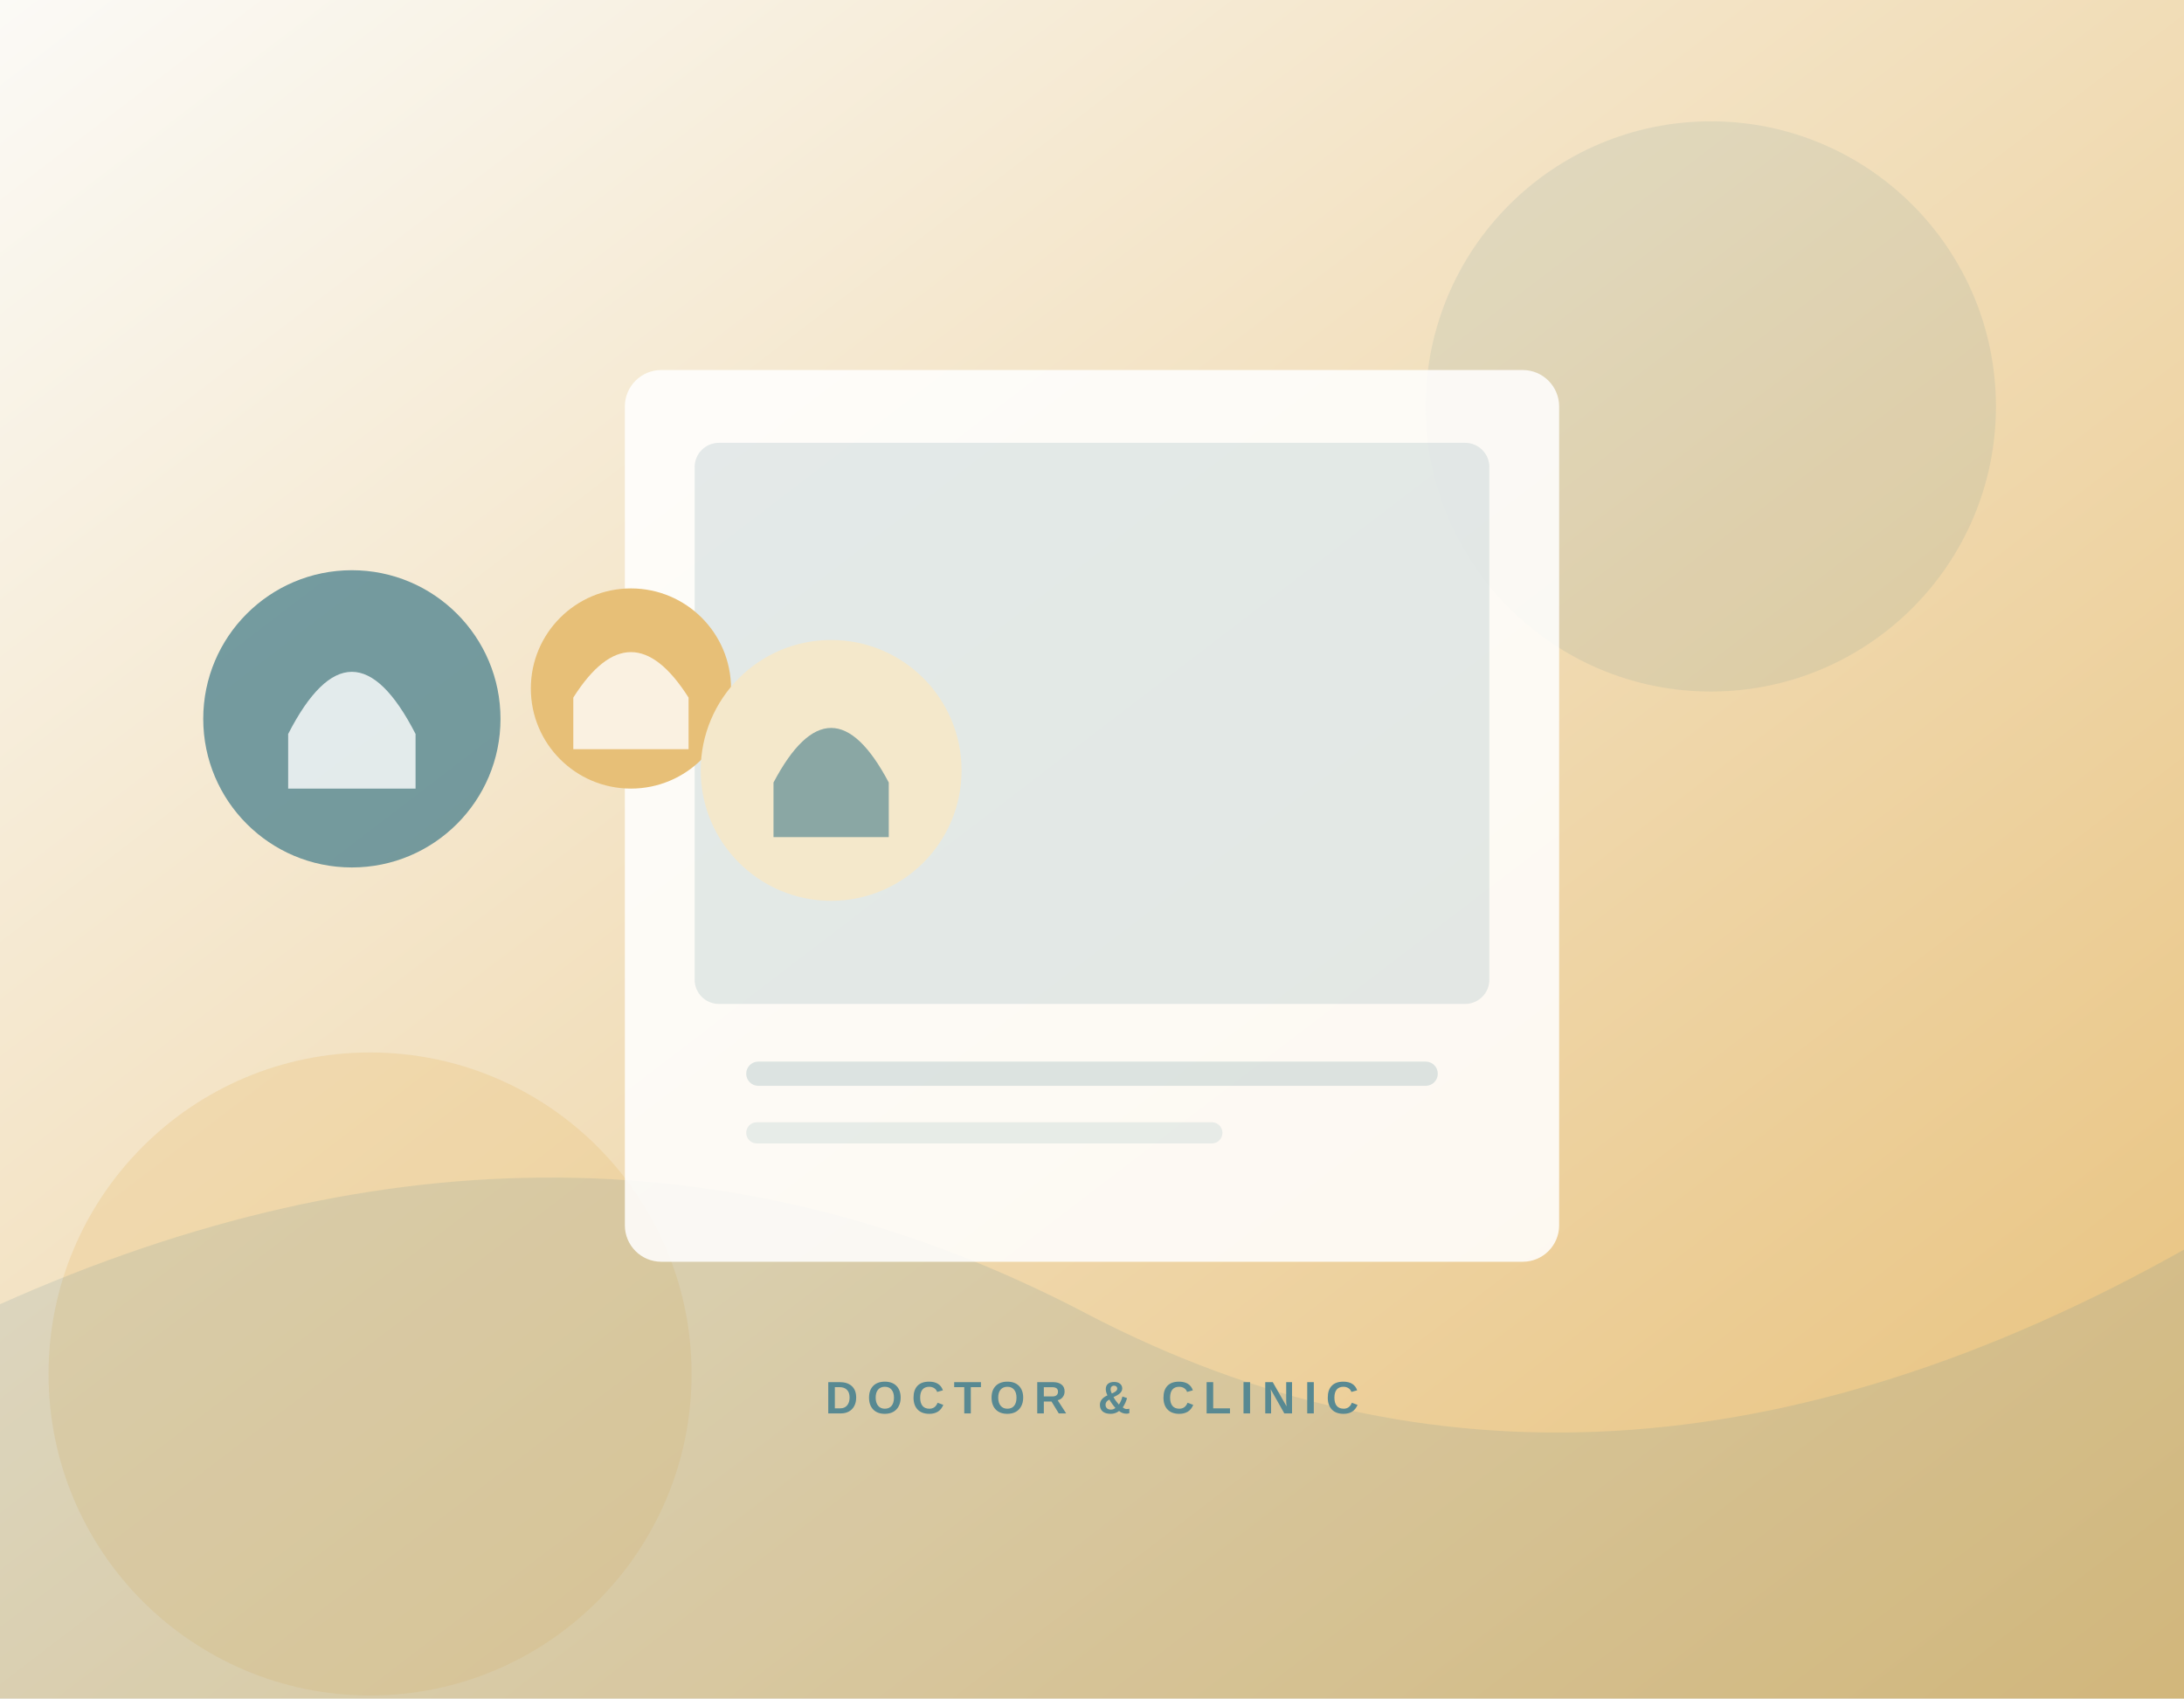
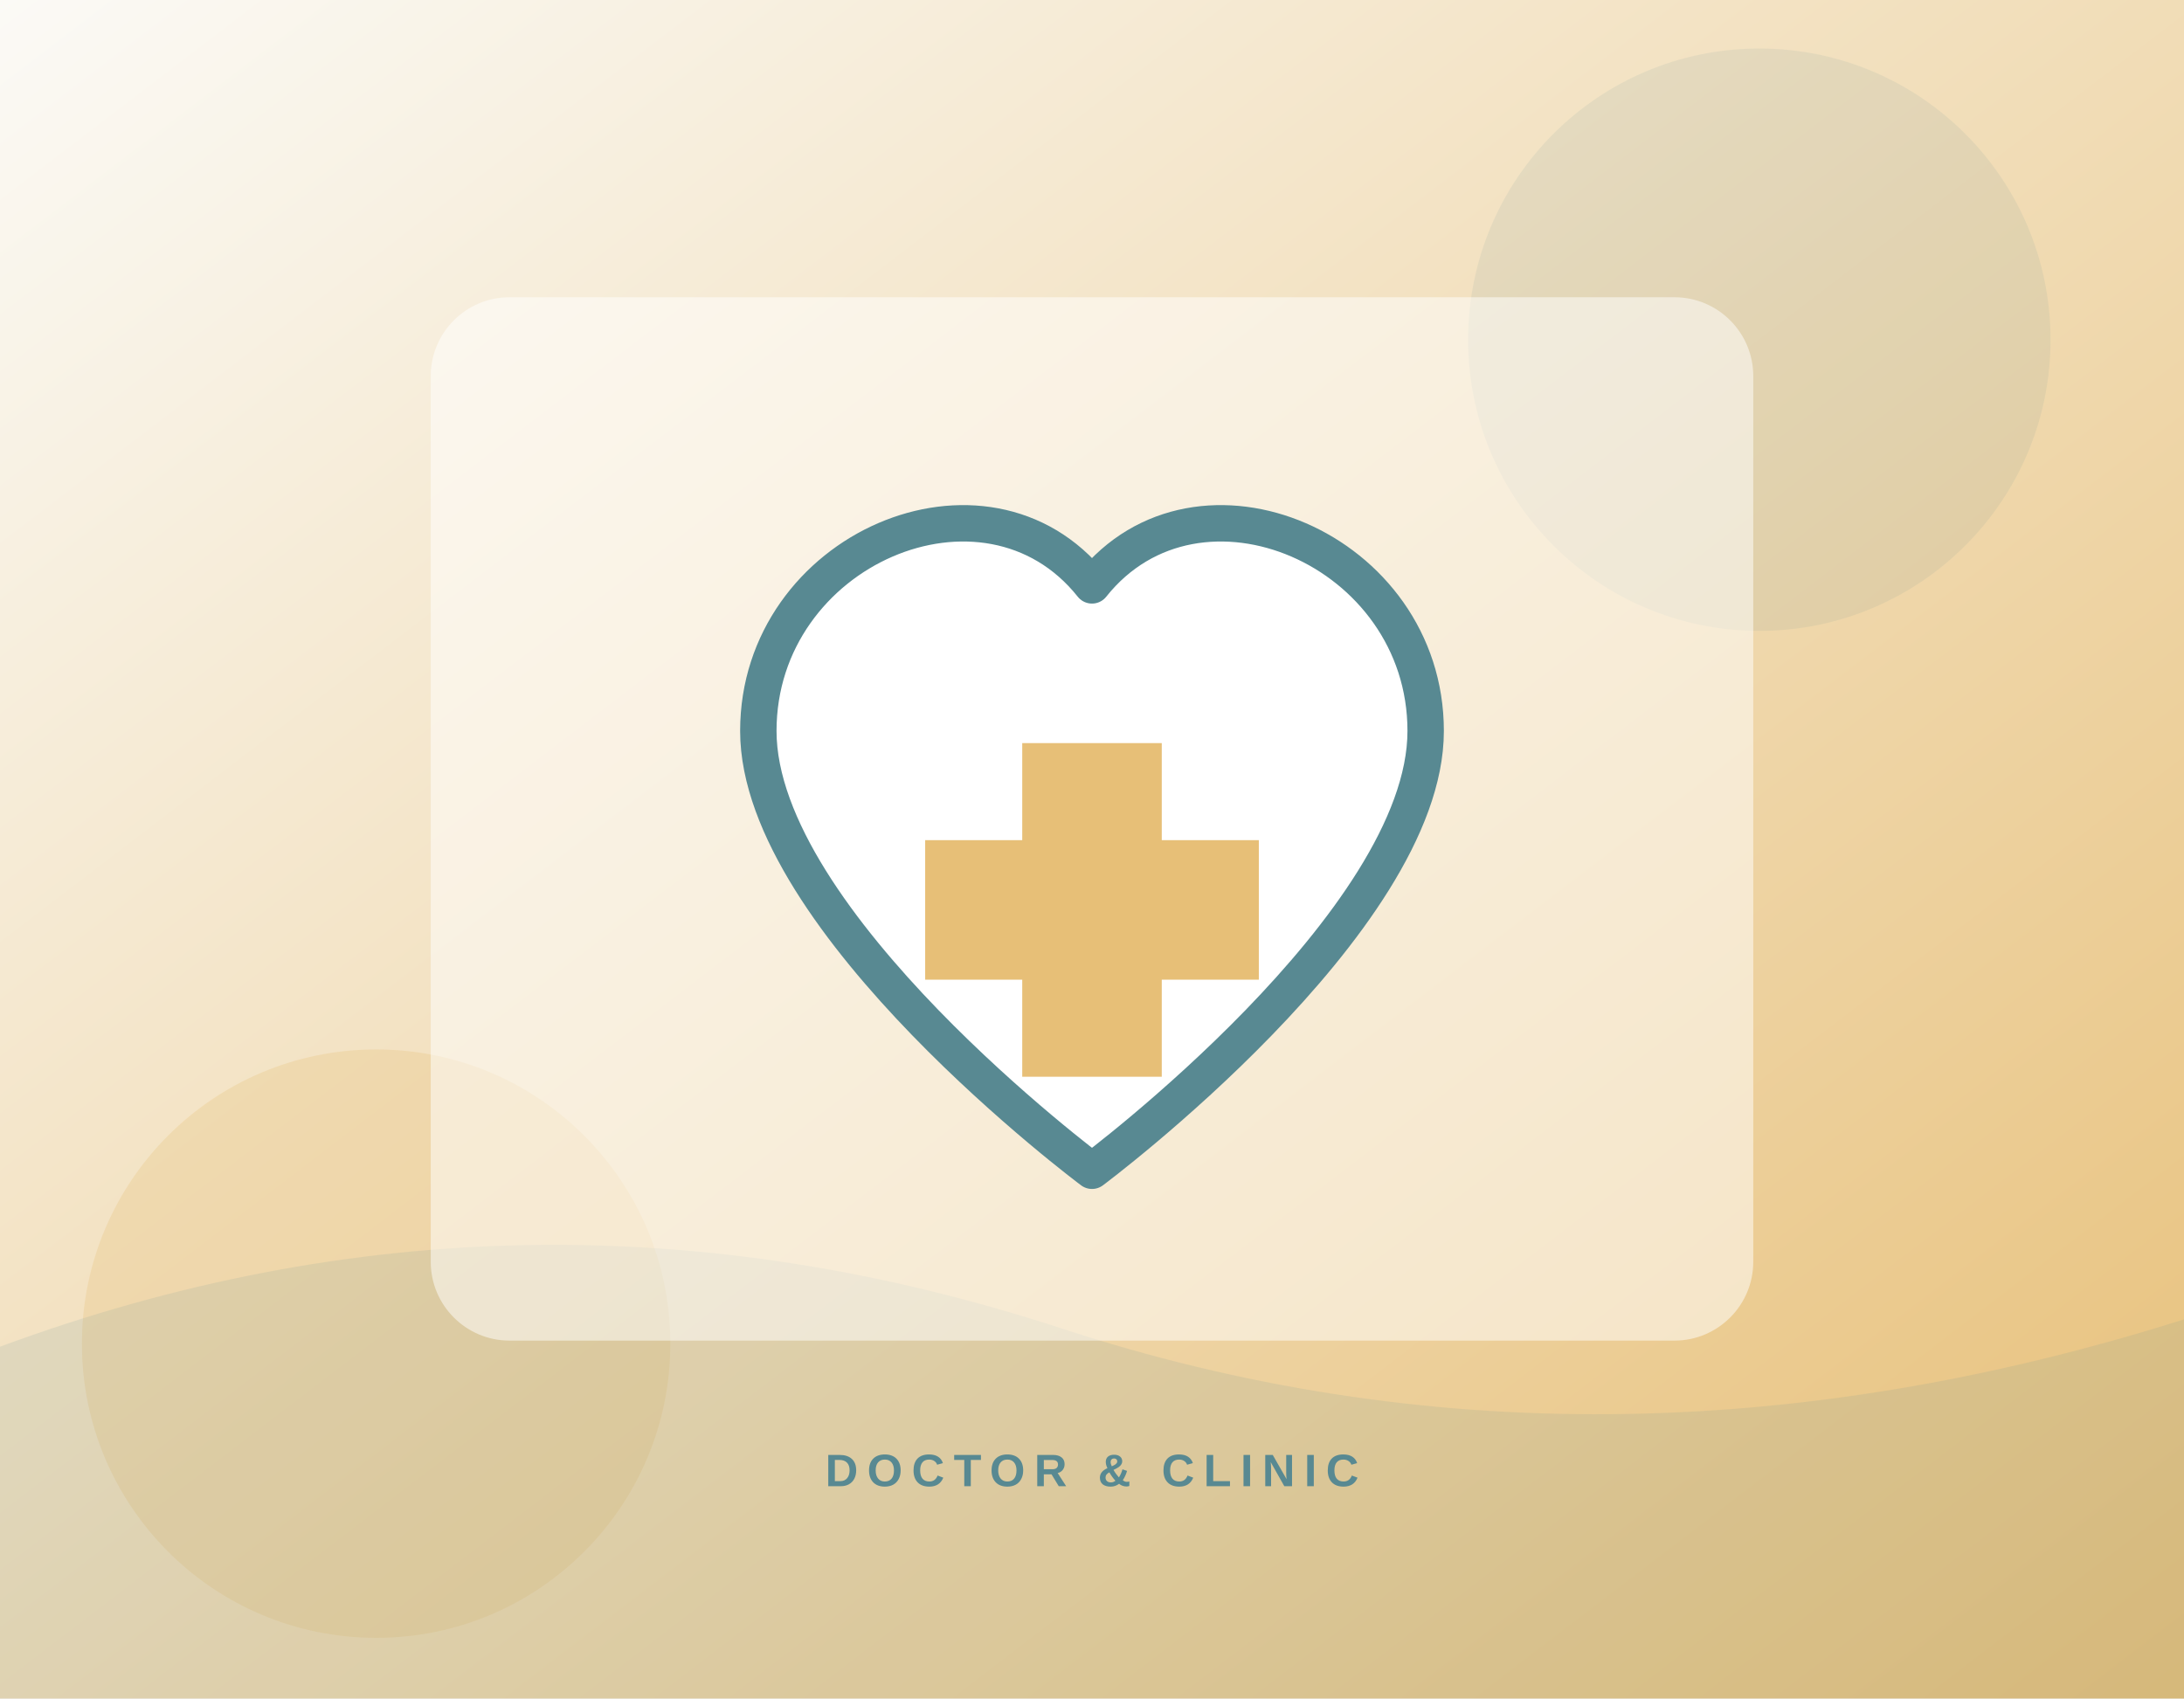
- <svg xmlns="http://www.w3.org/2000/svg" viewBox="0 0 720 560" role="img" aria-labelledby="title desc">
+ <svg xmlns="http://www.w3.org/2000/svg" viewBox="0 0 720 560" role="img" aria-labelledby="title desc" data-scene="medical">
  <defs>
    <linearGradient id="wash" x1="0" y1="0" x2="1" y2="1">
      <stop stop-color="#fbfaf6" />
      <stop offset="1" stop-color="#e7bf77" />
    </linearGradient>
  </defs>
  <rect width="720" height="560" fill="url(#wash)" />
-   <circle cx="564" cy="134" r="94" fill="#588992" opacity=".12" />
-   <circle cx="122" cy="453" r="106" fill="#e7bf77" opacity=".3" />
-   <path d="M0 430 Q190 345 358 433 T720 412 V560 H0Z" fill="#588992" opacity=".15" />
-   <rect x="206" y="122" width="308" height="294" rx="12" fill="#fff" opacity=".86" />
-   <rect x="229" y="146" width="262" height="185" rx="8" fill="#588992" opacity=".16" />
-   <circle cx="116" cy="237" r="49" fill="#588992" opacity=".82" />
-   <circle cx="208" cy="227" r="33" fill="#e7bf77" />
-   <circle cx="274" cy="254" r="43" fill="#f4e8cb" />
-   <path d="M95 242q21 -41 42 0v18h-42z" fill="#fff" opacity=".8" />
-   <path d="M189 230q19 -30 38 0v17h-38z" fill="#fff" opacity=".78" />
-   <path d="M255 258q19 -36 38 0v18h-38z" fill="#588992" opacity=".68" />
-   <rect x="246" y="350" width="228" height="8" rx="4" fill="#588992" opacity=".2" />
-   <rect x="246" y="370" width="157" height="7" rx="3.5" fill="#588992" opacity=".13" />
-   <text x="360" y="466" text-anchor="middle" fill="#588992" font-family="Arial,sans-serif" font-size="15" font-weight="700" letter-spacing="3">DOCTOR &amp; CLINIC</text>
+   <circle cx="580" cy="112" r="96" fill="#588992" opacity=".1" />
+   <circle cx="124" cy="443" r="97" fill="#e7bf77" opacity=".28" />
+   <path d="M0 444q173-64 350-6t370-3v125H0z" fill="#588992" opacity=".12" />
+   <rect x="142" y="98" width="436" height="344" rx="26" fill="#fff" opacity=".5" />
+   <path d="M360 193c-35-44-110-12-110 48 0 63 110 145 110 145s110-82 110-145c0-60-75-92-110-48" fill="#fff" stroke="#588992" stroke-width="12" stroke-linecap="round" stroke-linejoin="round" />
+   <path d="M337 245h46v32h32v46h-32v32h-46v-32h-32v-46h32z" fill="#e7bf77" />
+   <text x="360" y="490" text-anchor="middle" fill="#588992" font-family="Arial,sans-serif" font-size="15" font-weight="700" letter-spacing="3">DOCTOR &amp; CLINIC</text>
</svg>
